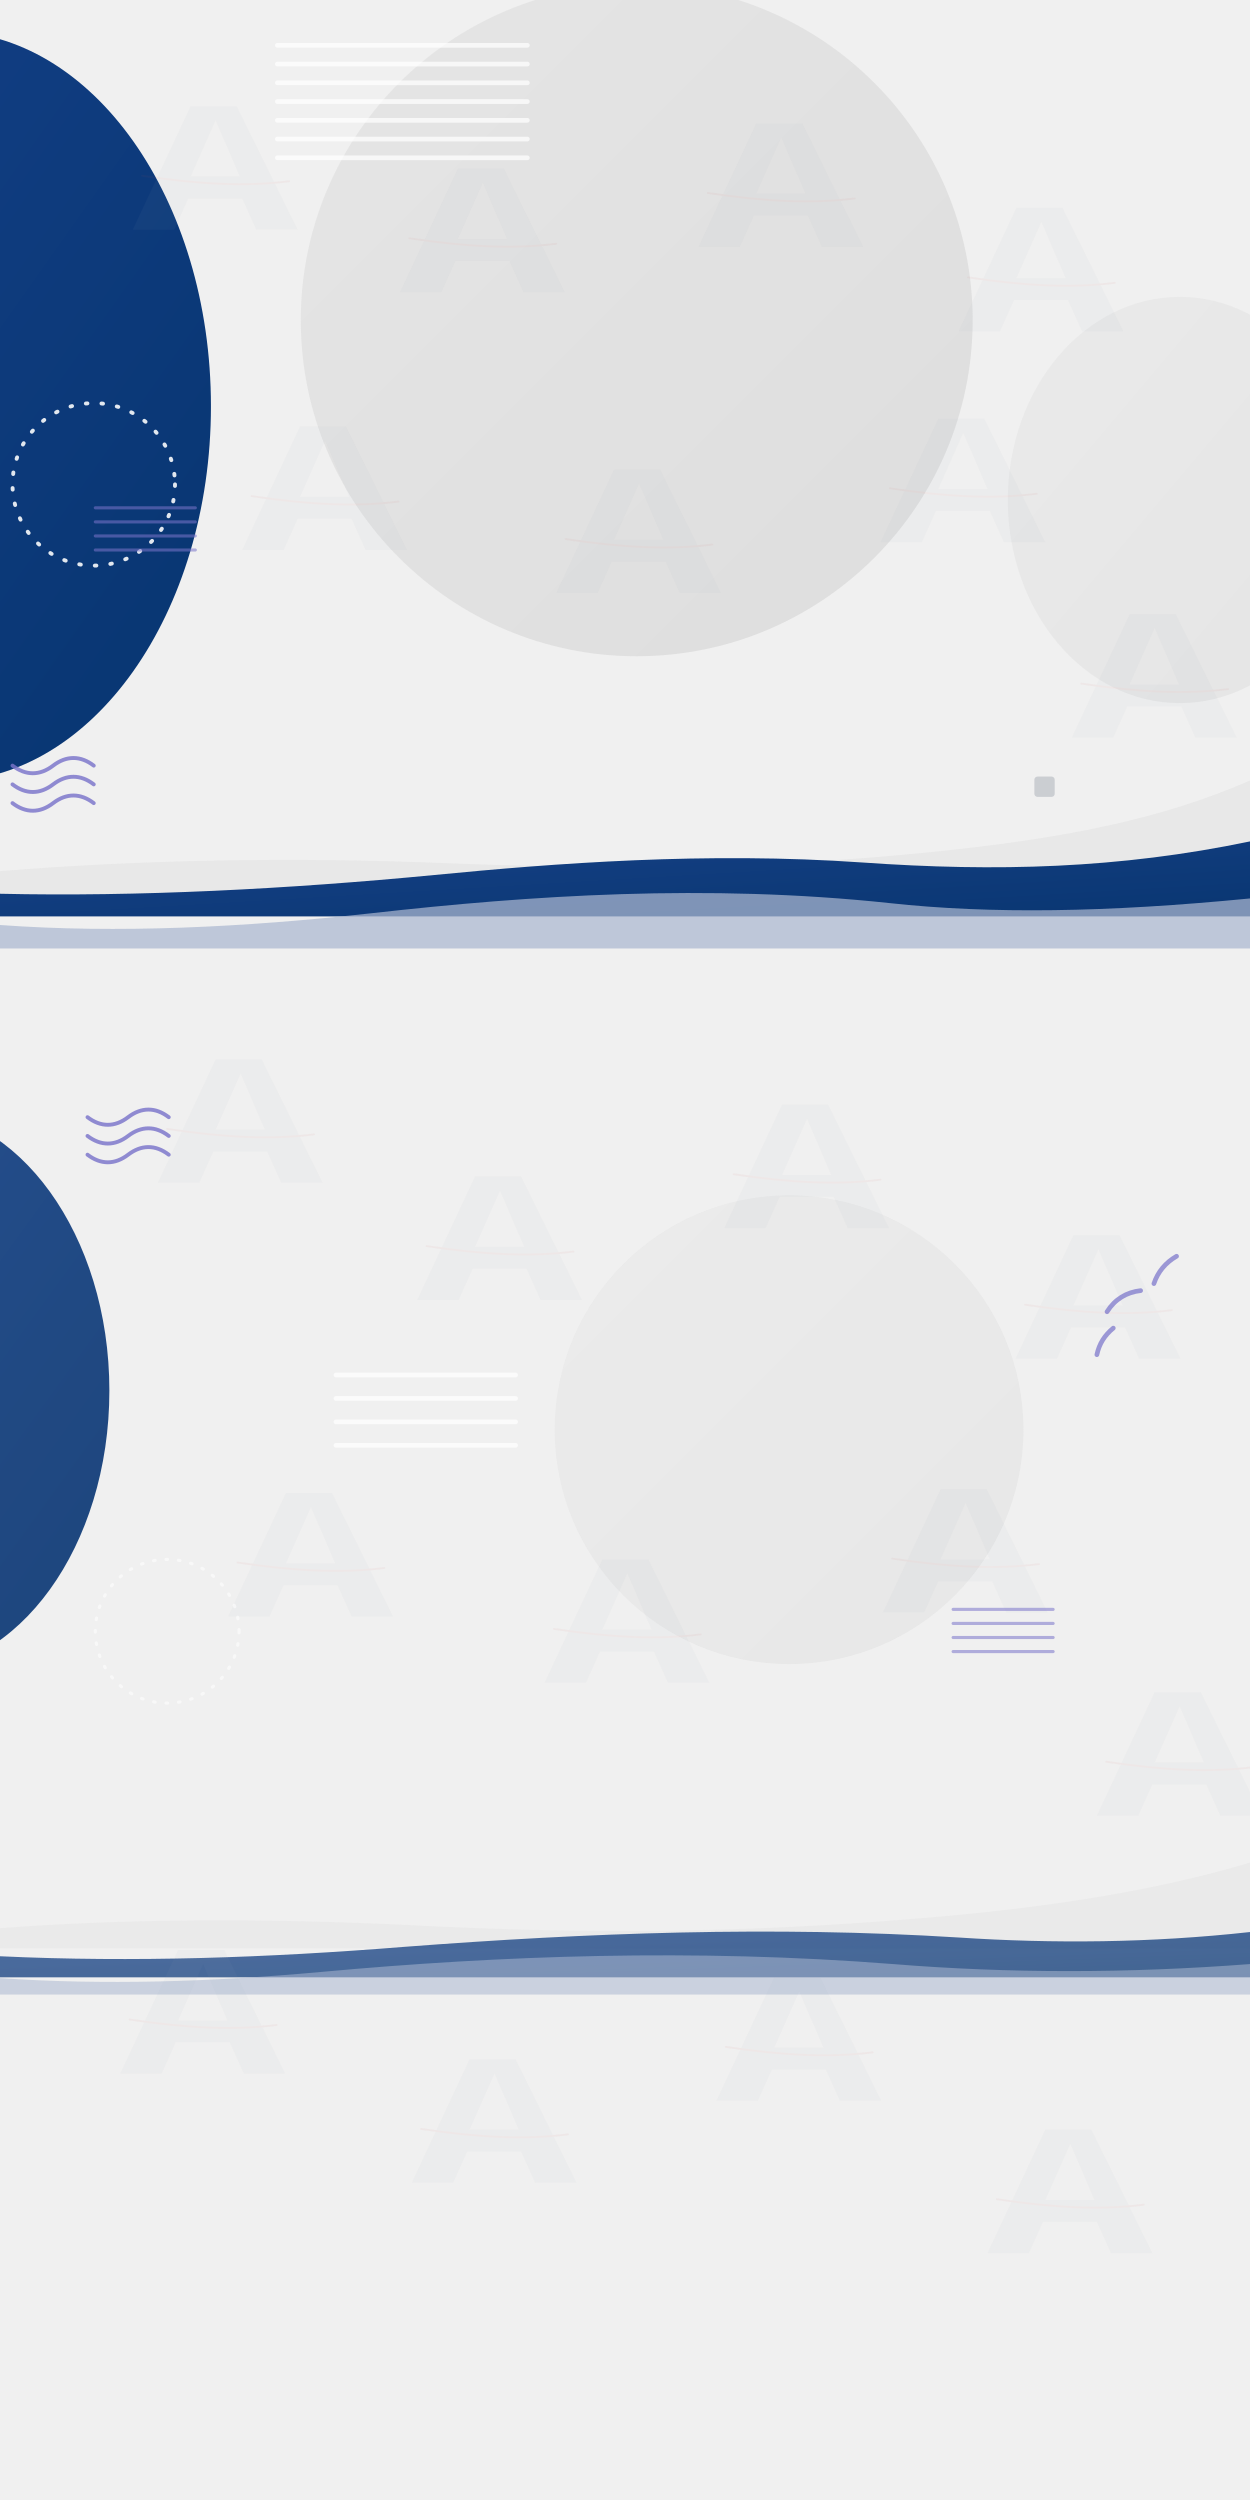
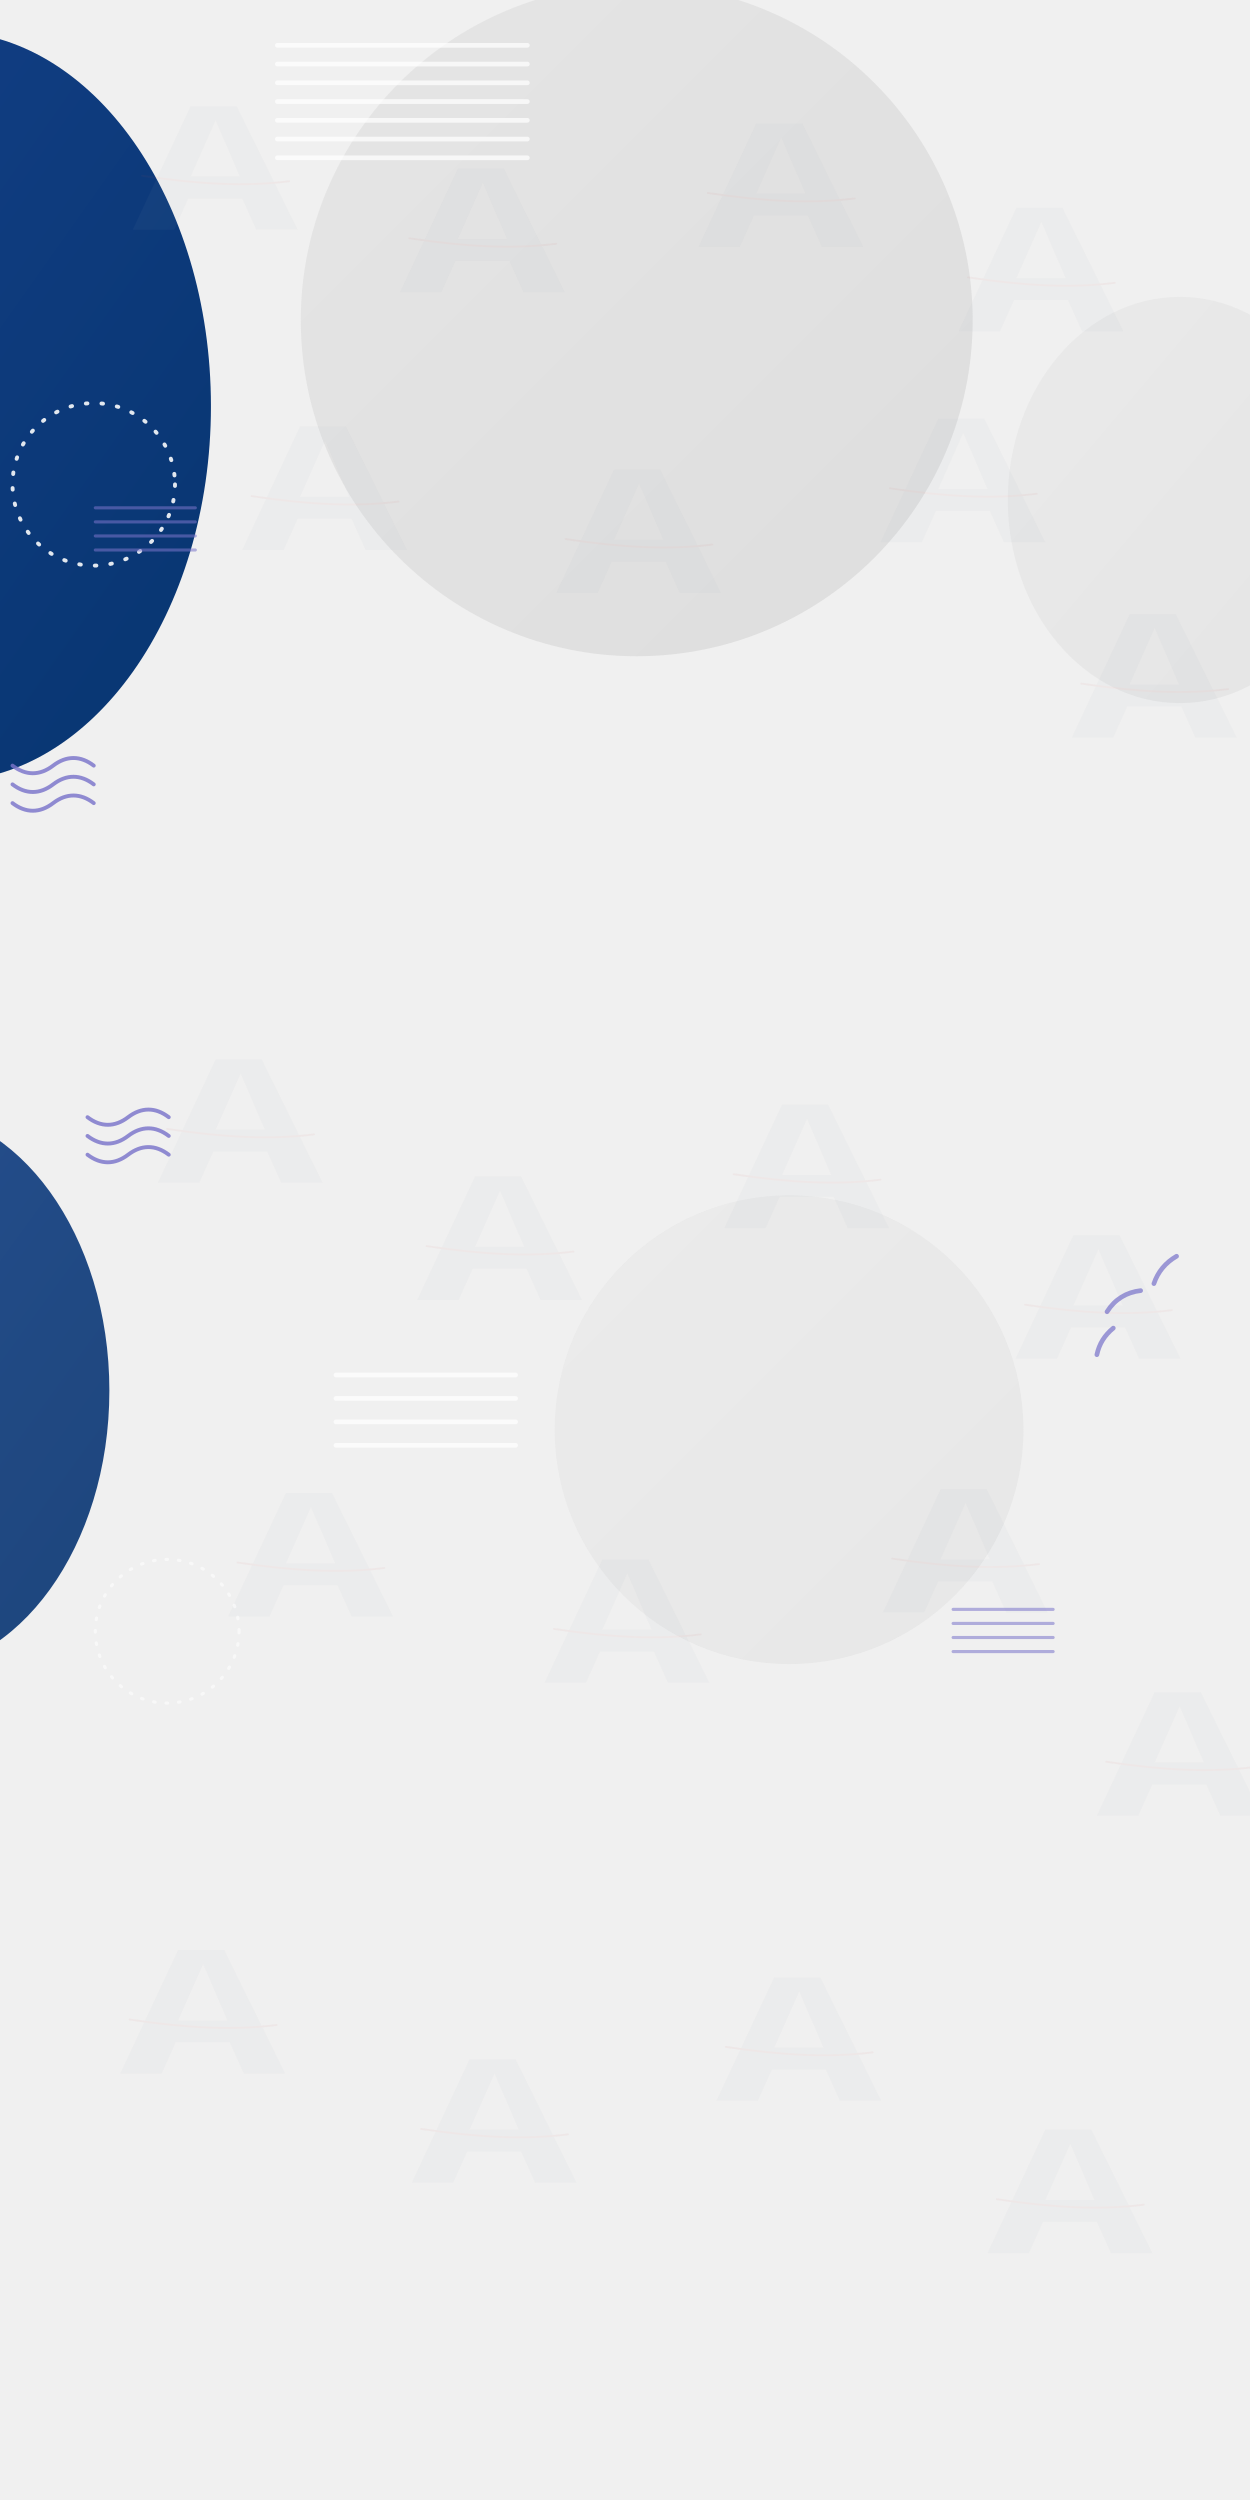
<svg xmlns="http://www.w3.org/2000/svg" width="1600" height="3200" viewBox="0 0 1600 3200" fill="none">
  <defs>
    <linearGradient id="navyGrad" x1="0" y1="0" x2="1" y2="1">
      <stop offset="0" stop-color="#0d3a84" />
      <stop offset="1" stop-color="#002f6c" />
    </linearGradient>
    <linearGradient id="lightGrad" x1="0" y1="0" x2="1" y2="1">
      <stop offset="0" stop-color="#dbdbdb" />
      <stop offset="1" stop-color="#c9c9c9" />
    </linearGradient>
    <linearGradient id="redAGrad" x1="0" y1="0" x2="1" y2="1">
      <stop offset="0" stop-color="#92294f" />
      <stop offset="1" stop-color="#da2d34" />
    </linearGradient>
    <g id="waterA" opacity="0.055">
      <path d="M82 184 156 26h59l78 158h-53l-18-40H153l-18 40H82Zm74-68h63l-31-72-32 72Z" fill="#98a0ae" />
      <path d="M94 115c73 11 133 14 188 7" stroke="#c54f4f" stroke-width="2.4" stroke-linecap="round" />
    </g>
    <g id="slats" opacity="0.72" stroke="#ffffff" stroke-width="6" stroke-linecap="round">
      <path d="M0 0h320" />
      <path d="M0 24h320" />
      <path d="M0 48h320" />
      <path d="M0 72h320" />
      <path d="M0 96h320" />
      <path d="M0 120h320" />
      <path d="M0 144h320" />
    </g>
    <g id="accentLines" opacity="0.55" stroke="#7a74ca" stroke-width="4" stroke-linecap="round">
      <path d="M0 0h128" />
      <path d="M0 18h128" />
      <path d="M0 36h128" />
      <path d="M0 54h128" />
    </g>
    <g id="waves" opacity="0.82" stroke="#7a74ca" stroke-width="5" stroke-linecap="round">
      <path d="M0 0c17 13 35 13 52 0s35-13 52 0" />
      <path d="M0 24c17 13 35 13 52 0s35-13 52 0" />
      <path d="M0 48c17 13 35 13 52 0s35-13 52 0" />
    </g>
  </defs>
  <ellipse cx="-70" cy="520" rx="340" ry="480" fill="url(#navyGrad)" opacity="0.97" />
  <circle cx="815" cy="410" r="430" fill="url(#lightGrad)" opacity="0.48" />
-   <path d="M0 1115c188-15 380-18 575-10 176 7 398 8 613-14 171-17 298-42 412-92v170H0v-54Z" fill="#d8d8d8" opacity="0.34" />
-   <path d="M0 1144c175 4 369-6 556-24 154-15 348-30 548-16 171 12 328 8 496-27v96H0v-29Z" fill="url(#navyGrad)" opacity="0.96" />
-   <path d="M0 1184c151 11 312 3 475-15 204-23 430-38 664-13 129 14 277 12 461-6v64H0v-30Z" fill="#aab7d0" opacity="0.72" />
  <ellipse cx="1510" cy="640" rx="220" ry="260" fill="url(#lightGrad)" opacity="0.28" />
  <ellipse cx="-120" cy="1780" rx="260" ry="360" fill="url(#navyGrad)" opacity="0.88" />
  <circle cx="1010" cy="1830" r="300" fill="url(#lightGrad)" opacity="0.24" />
-   <path d="M0 2468c160-12 334-13 522-4 227 12 432 10 648-8 165-13 311-36 430-72v110H0v-26Z" fill="#d6d6d6" opacity="0.22" />
-   <path d="M0 2504c171 8 342 2 517-12 236-18 471-27 710-12 121 8 246 7 373-7v58H0v-27Z" fill="url(#navyGrad)" opacity="0.72" />
-   <path d="M0 2532c132 9 270 5 412-8 229-21 476-30 731-10 148 12 300 12 457 0v39H0v-21Z" fill="#aab7d0" opacity="0.54" />
  <use href="#waterA" x="88" y="110" />
  <use href="#waterA" x="430" y="190" />
  <use href="#waterA" x="812" y="132" />
  <use href="#waterA" x="1145" y="240" />
  <use href="#waterA" x="228" y="520" />
  <use href="#waterA" x="630" y="575" />
  <use href="#waterA" x="1045" y="510" />
  <use href="#waterA" x="1290" y="760" />
  <use href="#waterA" x="120" y="1330" />
  <use href="#waterA" x="452" y="1480" />
  <use href="#waterA" x="845" y="1388" />
  <use href="#waterA" x="1218" y="1555" />
  <use href="#waterA" x="210" y="1885" />
  <use href="#waterA" x="615" y="1970" />
  <use href="#waterA" x="1048" y="1880" />
  <use href="#waterA" x="1322" y="2140" />
  <use href="#waterA" x="72" y="2470" />
  <use href="#waterA" x="445" y="2610" />
  <use href="#waterA" x="835" y="2505" />
  <use href="#waterA" x="1182" y="2700" />
  <g transform="translate(355 58)">
    <use href="#slats" />
  </g>
  <circle cx="120" cy="620" r="104" stroke="#ffffff" stroke-width="5" stroke-dasharray="2 18" stroke-linecap="round" opacity="0.88" />
  <g transform="translate(122 650)">
    <use href="#accentLines" />
  </g>
  <g transform="translate(16 980)">
    <use href="#waves" />
  </g>
-   <rect x="1324" y="994" width="26" height="26" rx="4" fill="#20304a" opacity="0.18" />
  <g opacity="0.7" stroke="#ffffff" stroke-width="6" stroke-linecap="round">
    <path d="M430 1760h230" />
    <path d="M430 1790h230" />
    <path d="M430 1820h230" />
    <path d="M430 1850h230" />
  </g>
  <path d="M1506 1608c-14 8-24 20-29 35" stroke="#7a74ca" stroke-width="6" stroke-linecap="round" opacity="0.72" />
  <path d="M1460 1652c-18 2-33 11-43 27" stroke="#7a74ca" stroke-width="6" stroke-linecap="round" opacity="0.72" />
  <path d="M1425 1700c-11 9-18 20-21 34" stroke="#7a74ca" stroke-width="6" stroke-linecap="round" opacity="0.72" />
  <g transform="translate(112 1430)">
    <use href="#waves" />
  </g>
  <g transform="translate(1220 2060)">
    <use href="#accentLines" />
  </g>
  <circle cx="214" cy="2088" r="92" stroke="#ffffff" stroke-width="4" stroke-dasharray="2 14" stroke-linecap="round" opacity="0.55" />
</svg>
